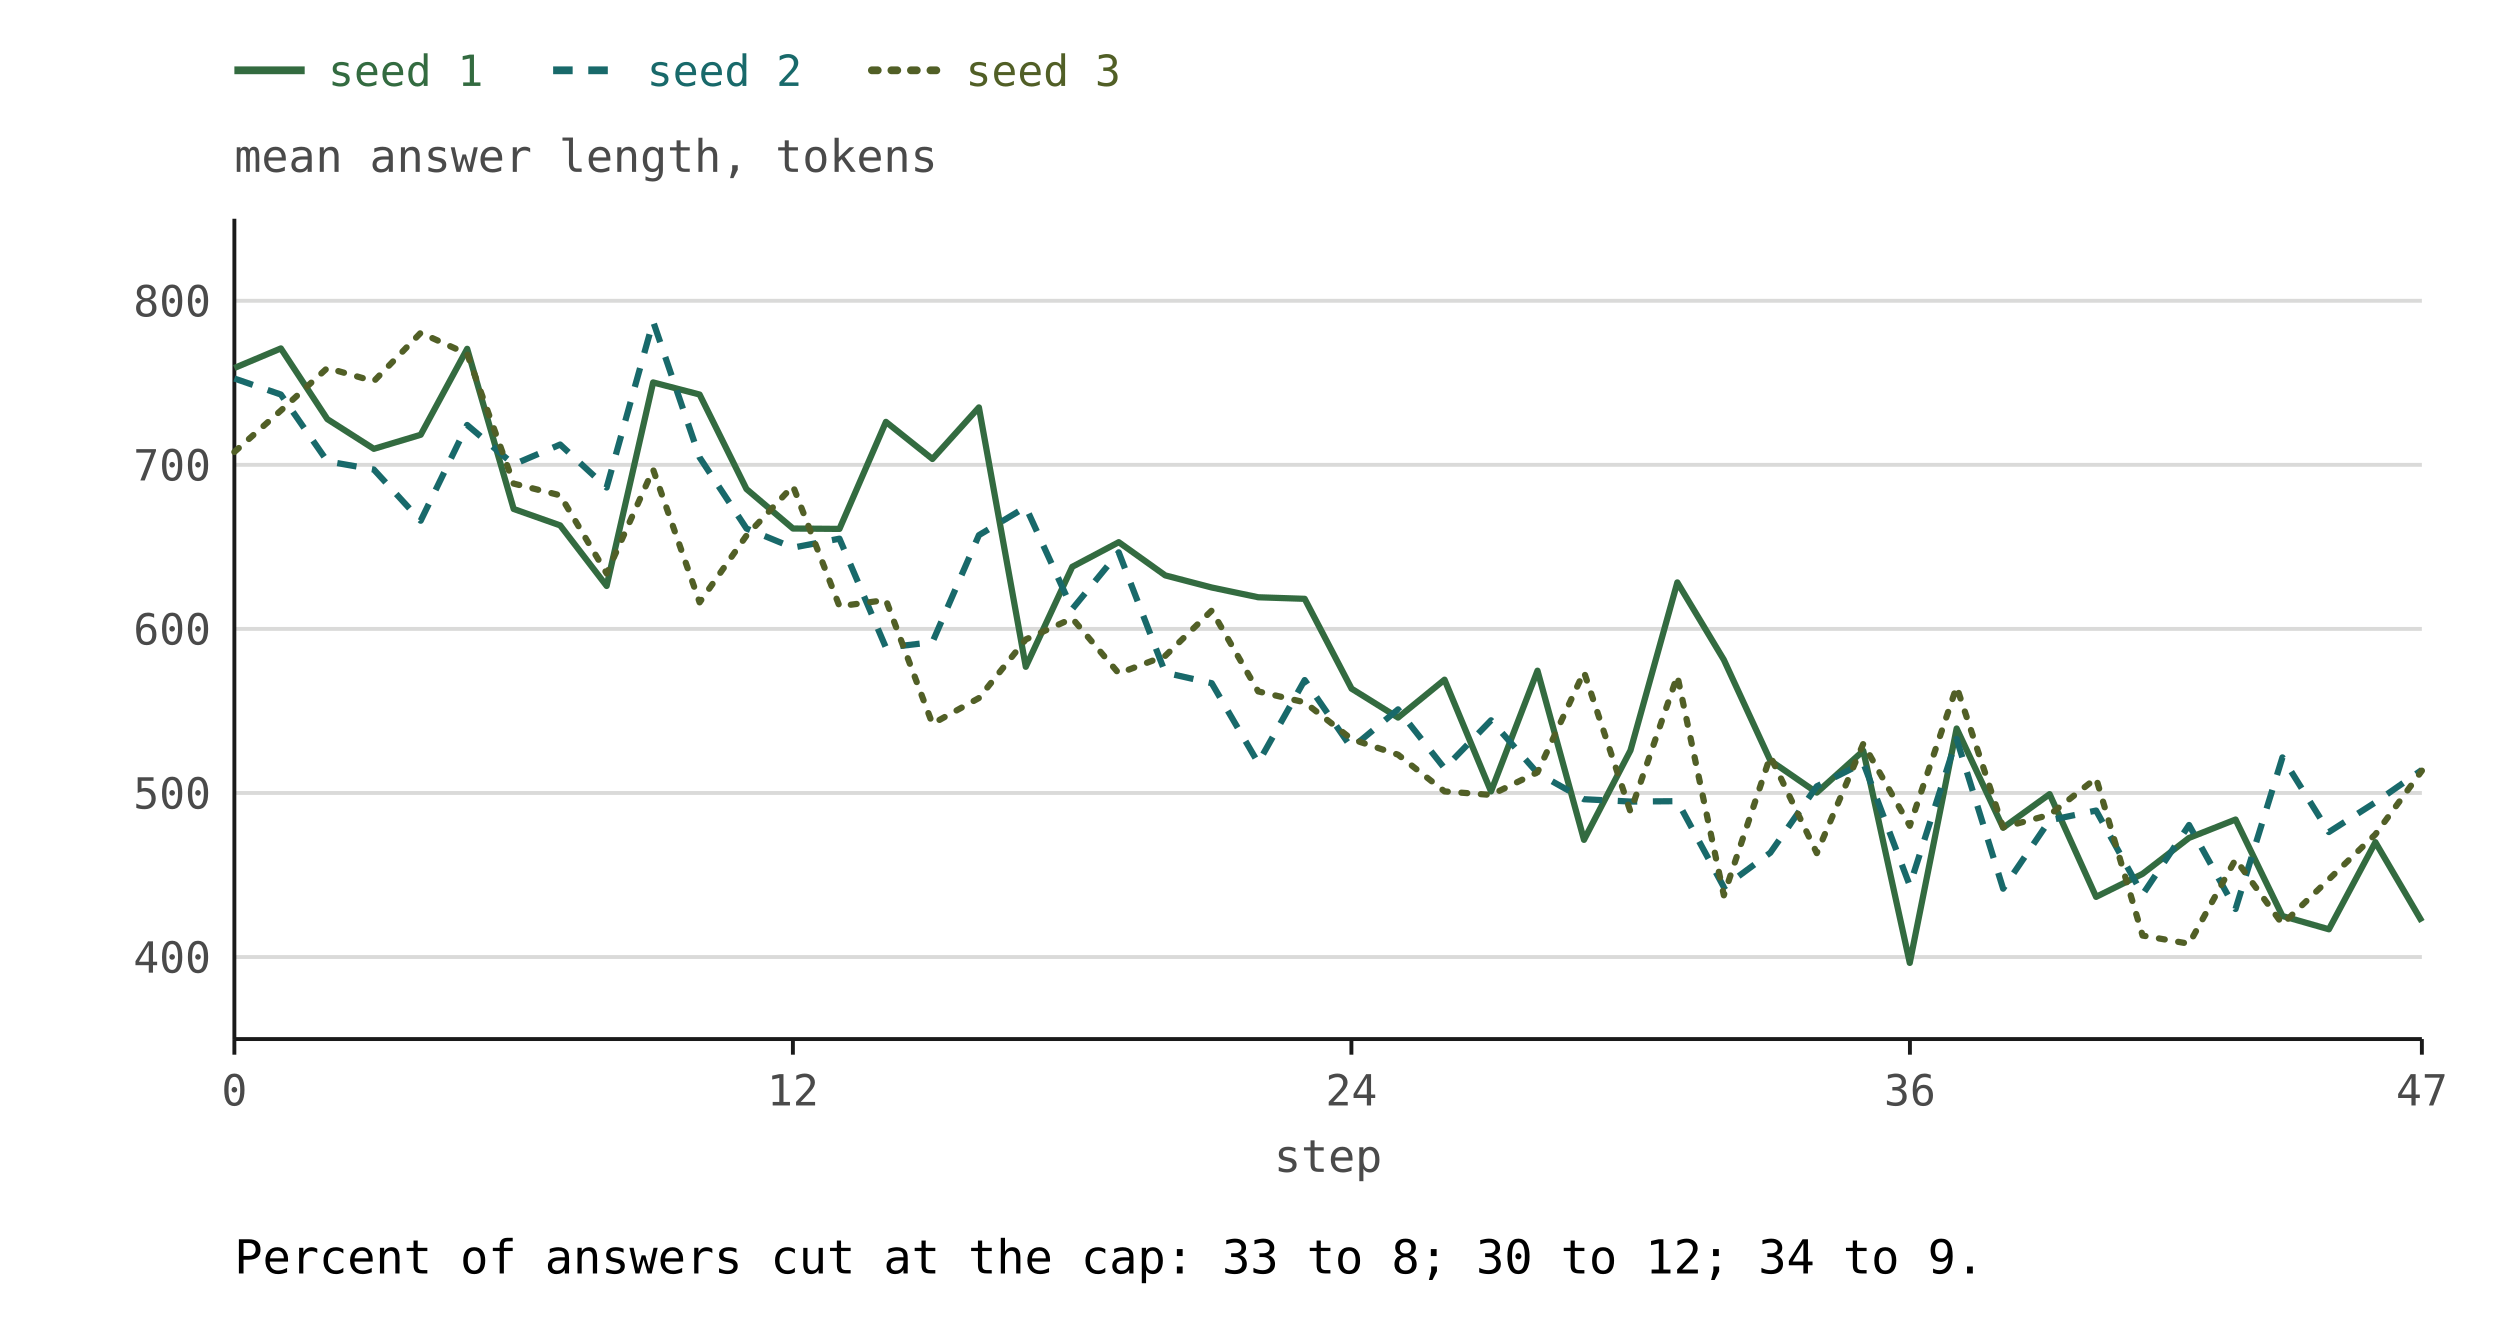
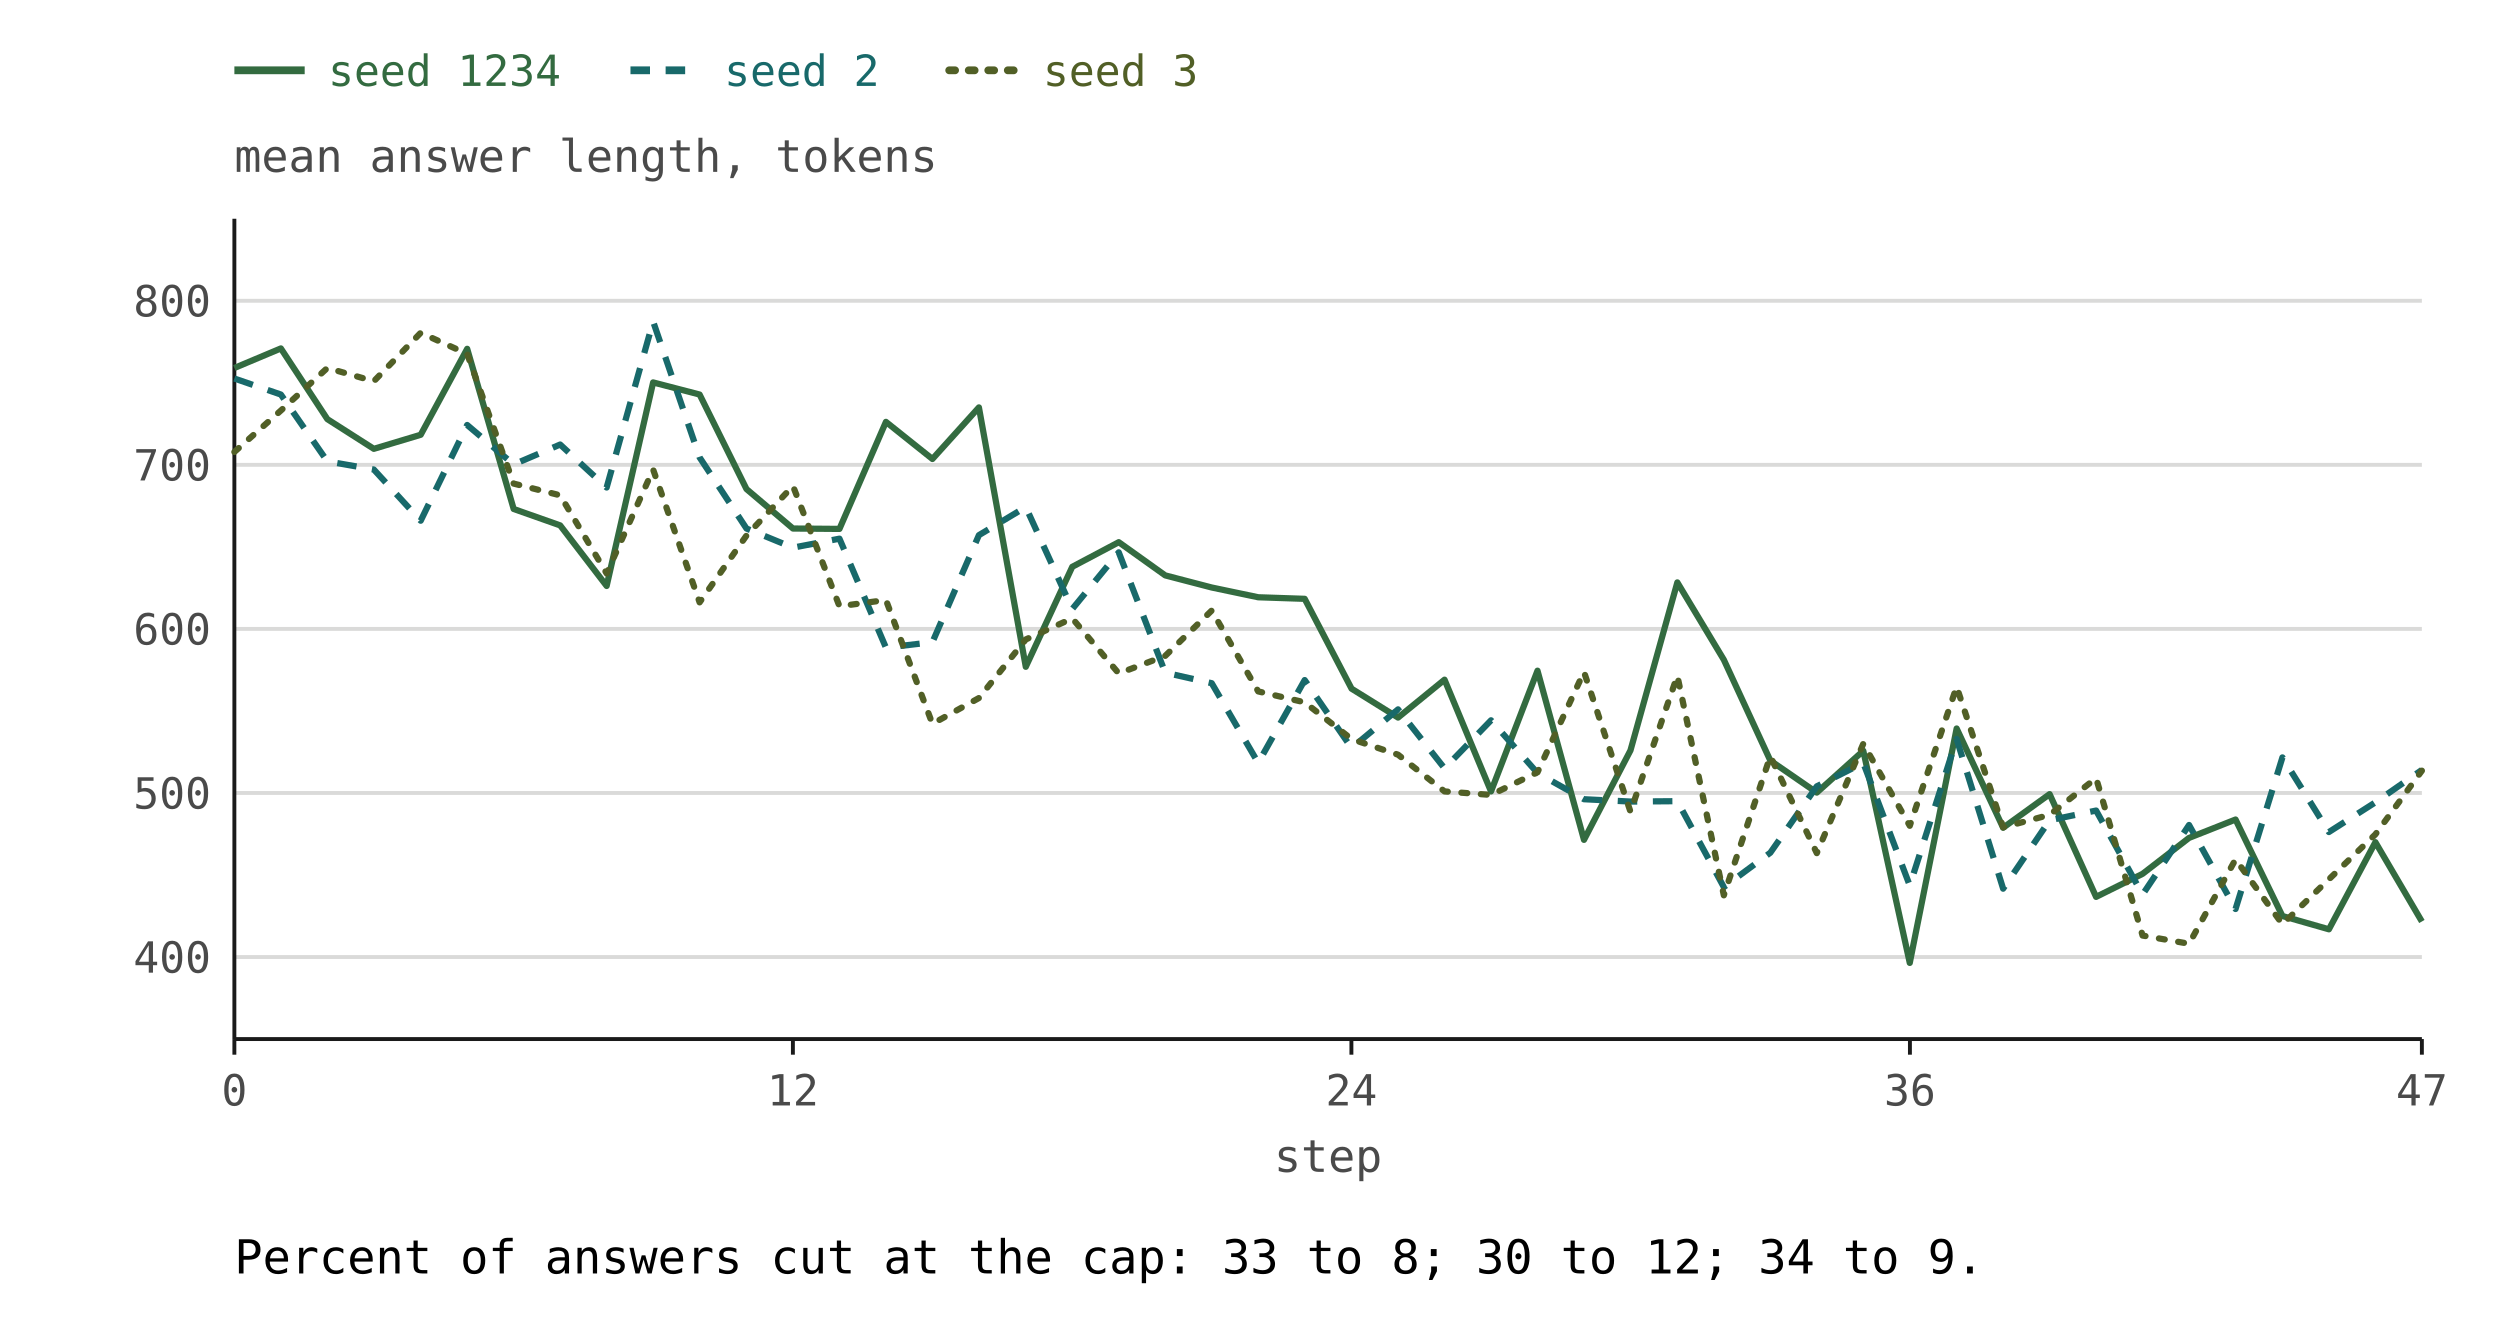
<svg xmlns="http://www.w3.org/2000/svg" viewBox="0 0 640 340" role="img" aria-labelledby="fig-1-3b-title fig-1-3b-desc" font-family="JetBrains Mono, ui-monospace, monospace">
  <line x1="60" y1="245" x2="620" y2="245" stroke="var(--m-ink-mute, #6f6f6a)" stroke-width="1" stroke-opacity="0.25" />
  <text x="54" y="249" font-size="11" text-anchor="end" fill="var(--m-ink-soft, #4a4a4a)">400</text>
  <line x1="60" y1="203" x2="620" y2="203" stroke="var(--m-ink-mute, #6f6f6a)" stroke-width="1" stroke-opacity="0.25" />
  <text x="54" y="207" font-size="11" text-anchor="end" fill="var(--m-ink-soft, #4a4a4a)">500</text>
  <line x1="60" y1="161" x2="620" y2="161" stroke="var(--m-ink-mute, #6f6f6a)" stroke-width="1" stroke-opacity="0.25" />
  <text x="54" y="165" font-size="11" text-anchor="end" fill="var(--m-ink-soft, #4a4a4a)">600</text>
  <line x1="60" y1="119" x2="620" y2="119" stroke="var(--m-ink-mute, #6f6f6a)" stroke-width="1" stroke-opacity="0.25" />
  <text x="54" y="123" font-size="11" text-anchor="end" fill="var(--m-ink-soft, #4a4a4a)">700</text>
  <line x1="60" y1="77" x2="620" y2="77" stroke="var(--m-ink-mute, #6f6f6a)" stroke-width="1" stroke-opacity="0.25" />
  <text x="54" y="81" font-size="11" text-anchor="end" fill="var(--m-ink-soft, #4a4a4a)">800</text>
  <line x1="60" y1="266" x2="620" y2="266" stroke="var(--m-ink, #1a1a1a)" stroke-width="1" />
  <line x1="60" y1="56" x2="60" y2="266" stroke="var(--m-ink, #1a1a1a)" stroke-width="1" />
  <line x1="60" y1="266" x2="60" y2="270" stroke="var(--m-ink, #1a1a1a)" stroke-width="1" />
  <text x="60" y="283" font-size="11" text-anchor="middle" fill="var(--m-ink-soft, #4a4a4a)">0</text>
  <line x1="202.98" y1="266" x2="202.98" y2="270" stroke="var(--m-ink, #1a1a1a)" stroke-width="1" />
  <text x="202.98" y="283" font-size="11" text-anchor="middle" fill="var(--m-ink-soft, #4a4a4a)">12</text>
  <line x1="345.96" y1="266" x2="345.96" y2="270" stroke="var(--m-ink, #1a1a1a)" stroke-width="1" />
  <text x="345.96" y="283" font-size="11" text-anchor="middle" fill="var(--m-ink-soft, #4a4a4a)">24</text>
  <line x1="488.94" y1="266" x2="488.94" y2="270" stroke="var(--m-ink, #1a1a1a)" stroke-width="1" />
  <text x="488.94" y="283" font-size="11" text-anchor="middle" fill="var(--m-ink-soft, #4a4a4a)">36</text>
  <line x1="620" y1="266" x2="620" y2="270" stroke="var(--m-ink, #1a1a1a)" stroke-width="1" />
  <text x="620" y="283" font-size="11" text-anchor="middle" fill="var(--m-ink-soft, #4a4a4a)">47</text>
  <text x="340" y="300" font-size="11.5" text-anchor="middle" class="m-serif" fill="var(--m-ink-soft, #4a4a4a)">step</text>
  <text x="60" y="44" font-size="11.5" class="m-serif" fill="var(--m-ink-soft, #4a4a4a)">mean answer length, tokens</text>
  <path d="M60.0 94.2 L71.9 89.2 L83.8 107.3 L95.7 114.9 L107.7 111.3 L119.6 89.3 L131.5 130.3 L143.4 134.5 L155.3 150.0 L167.2 97.9 L179.1 101.0 L191.1 125.2 L203.0 135.3 L214.9 135.4 L226.8 108.0 L238.7 117.5 L250.6 104.3 L262.6 170.7 L274.5 145.1 L286.4 138.8 L298.3 147.3 L310.2 150.4 L322.1 152.9 L334.0 153.3 L346.0 176.3 L357.9 183.7 L369.8 174.0 L381.7 202.6 L393.6 171.7 L405.5 215.0 L417.4 192.1 L429.4 149.1 L441.3 168.9 L453.2 194.7 L465.1 202.9 L477.0 192.2 L488.9 246.5 L500.9 186.5 L512.8 211.9 L524.7 203.3 L536.6 229.6 L548.5 223.7 L560.4 214.5 L572.3 209.8 L584.3 234.5 L596.2 237.9 L608.1 215.6 L620.0 235.9" fill="none" stroke="var(--m-green-ink, #336b40)" stroke-width="1.6" stroke-linejoin="round" />
  <path d="M60.0 96.9 L71.9 101.0 L83.8 118.1 L95.7 120.2 L107.7 133.3 L119.6 108.8 L131.5 118.9 L143.4 113.8 L155.3 124.8 L167.2 82.3 L179.1 117.1 L191.1 135.3 L203.0 140.2 L214.9 137.9 L226.8 165.8 L238.7 164.4 L250.6 137.0 L262.6 129.8 L274.5 155.9 L286.4 141.4 L298.3 172.2 L310.2 174.9 L322.1 195.3 L334.0 174.1 L346.0 191.5 L357.9 181.6 L369.8 196.7 L381.7 184.4 L393.6 197.9 L405.5 204.6 L417.4 205.2 L429.4 205.1 L441.3 227.1 L453.2 218.3 L465.1 201.3 L477.0 195.3 L488.9 226.7 L500.9 189.2 L512.8 227.5 L524.7 210.0 L536.6 207.5 L548.5 229.0 L560.4 211.2 L572.3 232.7 L584.3 193.9 L596.2 213.0 L608.1 205.4 L620.0 197.1" fill="none" stroke="var(--m-teal-ink, #18696a)" stroke-width="1.6" stroke-dasharray="5 4" stroke-linejoin="round" />
  <path d="M60.0 115.7 L71.9 105.1 L83.8 94.2 L95.7 97.6 L107.7 85.2 L119.6 90.6 L131.5 123.8 L143.4 126.8 L155.3 146.8 L167.2 120.2 L179.1 154.2 L191.1 137.1 L203.0 124.4 L214.9 155.2 L226.8 153.6 L238.7 185.3 L250.6 178.7 L262.6 163.7 L274.5 158.3 L286.4 172.4 L298.3 167.9 L310.2 156.3 L322.1 177.0 L334.0 179.8 L346.0 189.2 L357.9 193.2 L369.8 202.6 L381.7 203.5 L393.6 197.7 L405.5 172.0 L417.4 207.8 L429.4 173.0 L441.3 229.2 L453.2 193.6 L465.1 218.4 L477.0 190.4 L488.9 211.4 L500.9 175.8 L512.8 211.8 L524.7 208.6 L536.6 199.2 L548.5 239.5 L560.4 241.6 L572.3 220.0 L584.3 236.6 L596.2 225.1 L608.1 213.6 L620.0 197.3" fill="none" stroke="var(--m-olive-ink, #515f26)" stroke-width="1.6" stroke-dasharray="1.5 3.5" stroke-linecap="round" stroke-linejoin="round" />
  <path d="M60 18 H78" fill="none" stroke="var(--m-green-ink, #336b40)" stroke-width="2" stroke-linejoin="round" />
-   <text x="84" y="22" font-size="11" fill="var(--m-green-ink, #336b40)">seed 1</text>
-   <path d="M141.6 18 H159.6" fill="none" stroke="var(--m-teal-ink, #18696a)" stroke-width="2" stroke-dasharray="5 4" stroke-linejoin="round" />
-   <text x="165.6" y="22" font-size="11" fill="var(--m-teal-ink, #18696a)">seed 2</text>
-   <path d="M223.2 18 H241.2" fill="none" stroke="var(--m-olive-ink, #515f26)" stroke-width="2" stroke-dasharray="1.5 3.5" stroke-linecap="round" stroke-linejoin="round" />
-   <text x="247.2" y="22" font-size="11" fill="var(--m-olive-ink, #515f26)">seed 3</text>
+   <text x="84" y="22" font-size="11" fill="var(--m-green-ink, #336b40)">seed 1234</text>
+   <path d="M161.4 18 H179.4" fill="none" stroke="var(--m-teal-ink, #18696a)" stroke-width="2" stroke-dasharray="5 4" stroke-linejoin="round" />
+   <text x="185.4" y="22" font-size="11" fill="var(--m-teal-ink, #18696a)">seed 2</text>
+   <path d="M243 18 H261" fill="none" stroke="var(--m-olive-ink, #515f26)" stroke-width="2" stroke-dasharray="1.5 3.5" stroke-linecap="round" stroke-linejoin="round" />
+   <text x="267" y="22" font-size="11" fill="var(--m-olive-ink, #515f26)">seed 3</text>
  <text x="60" y="326" font-size="12" class="m-serif">Percent of answers cut at the cap: 33 to 8; 30 to 12; 34 to 9.</text>
</svg>
